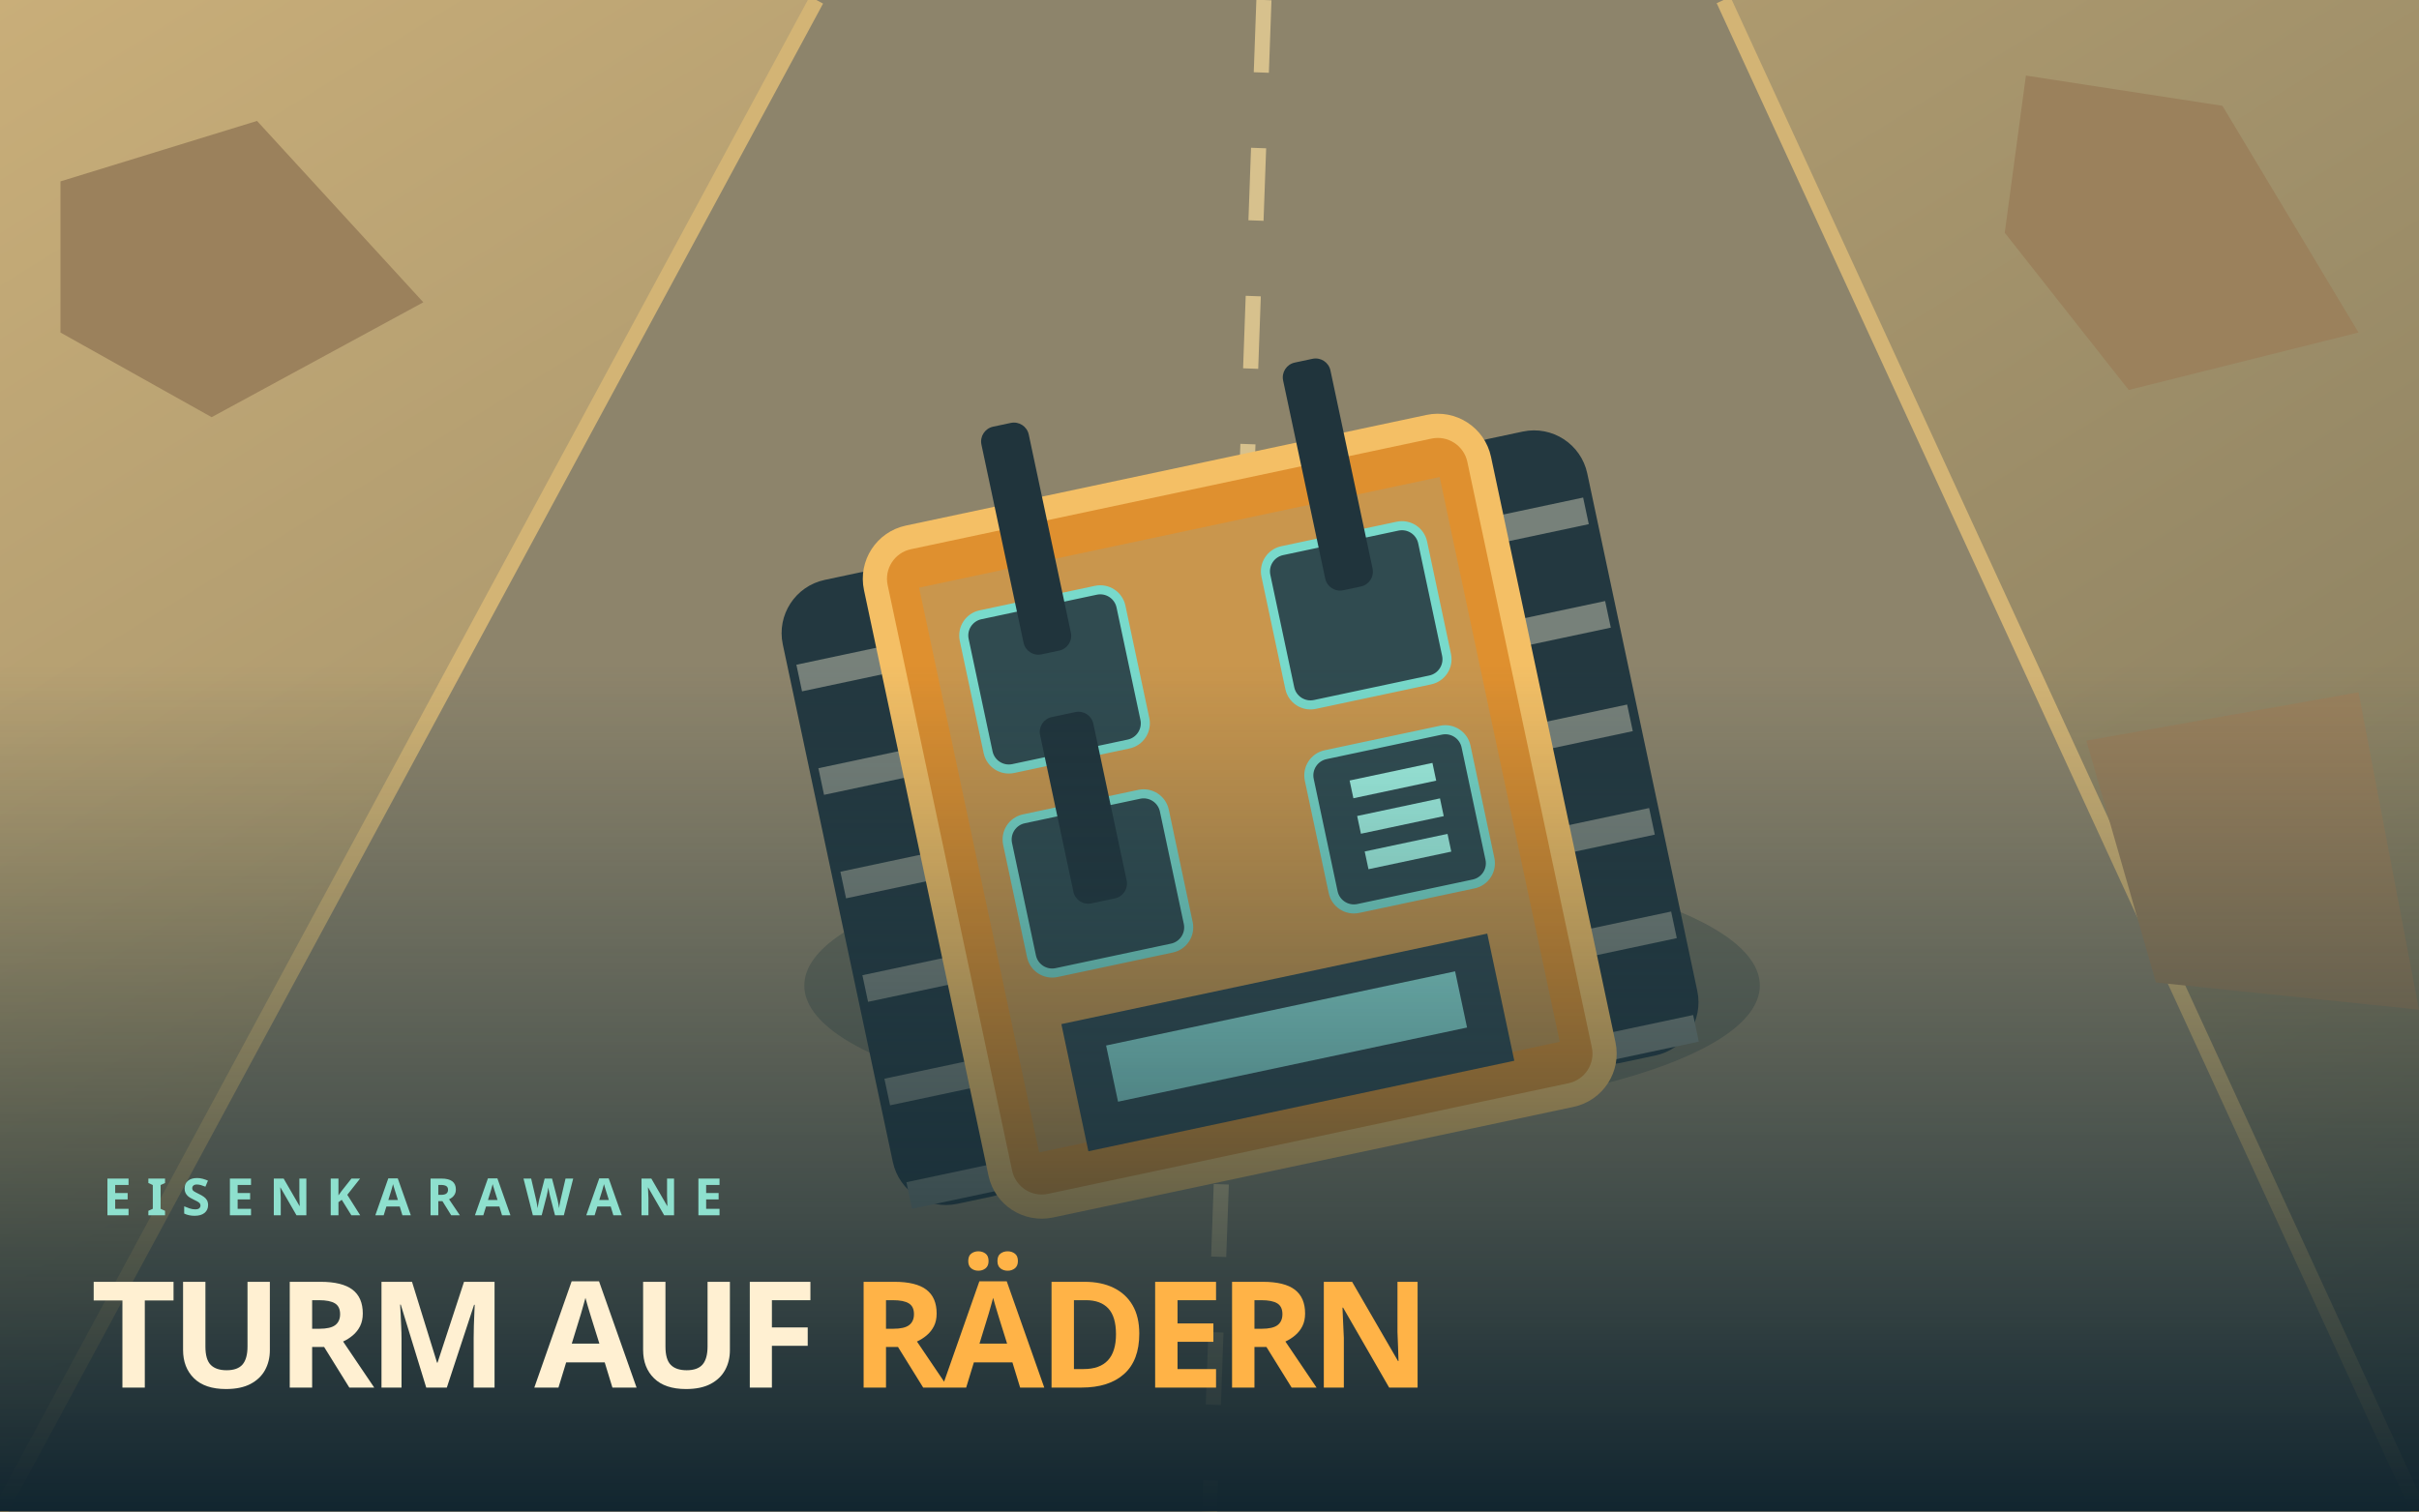
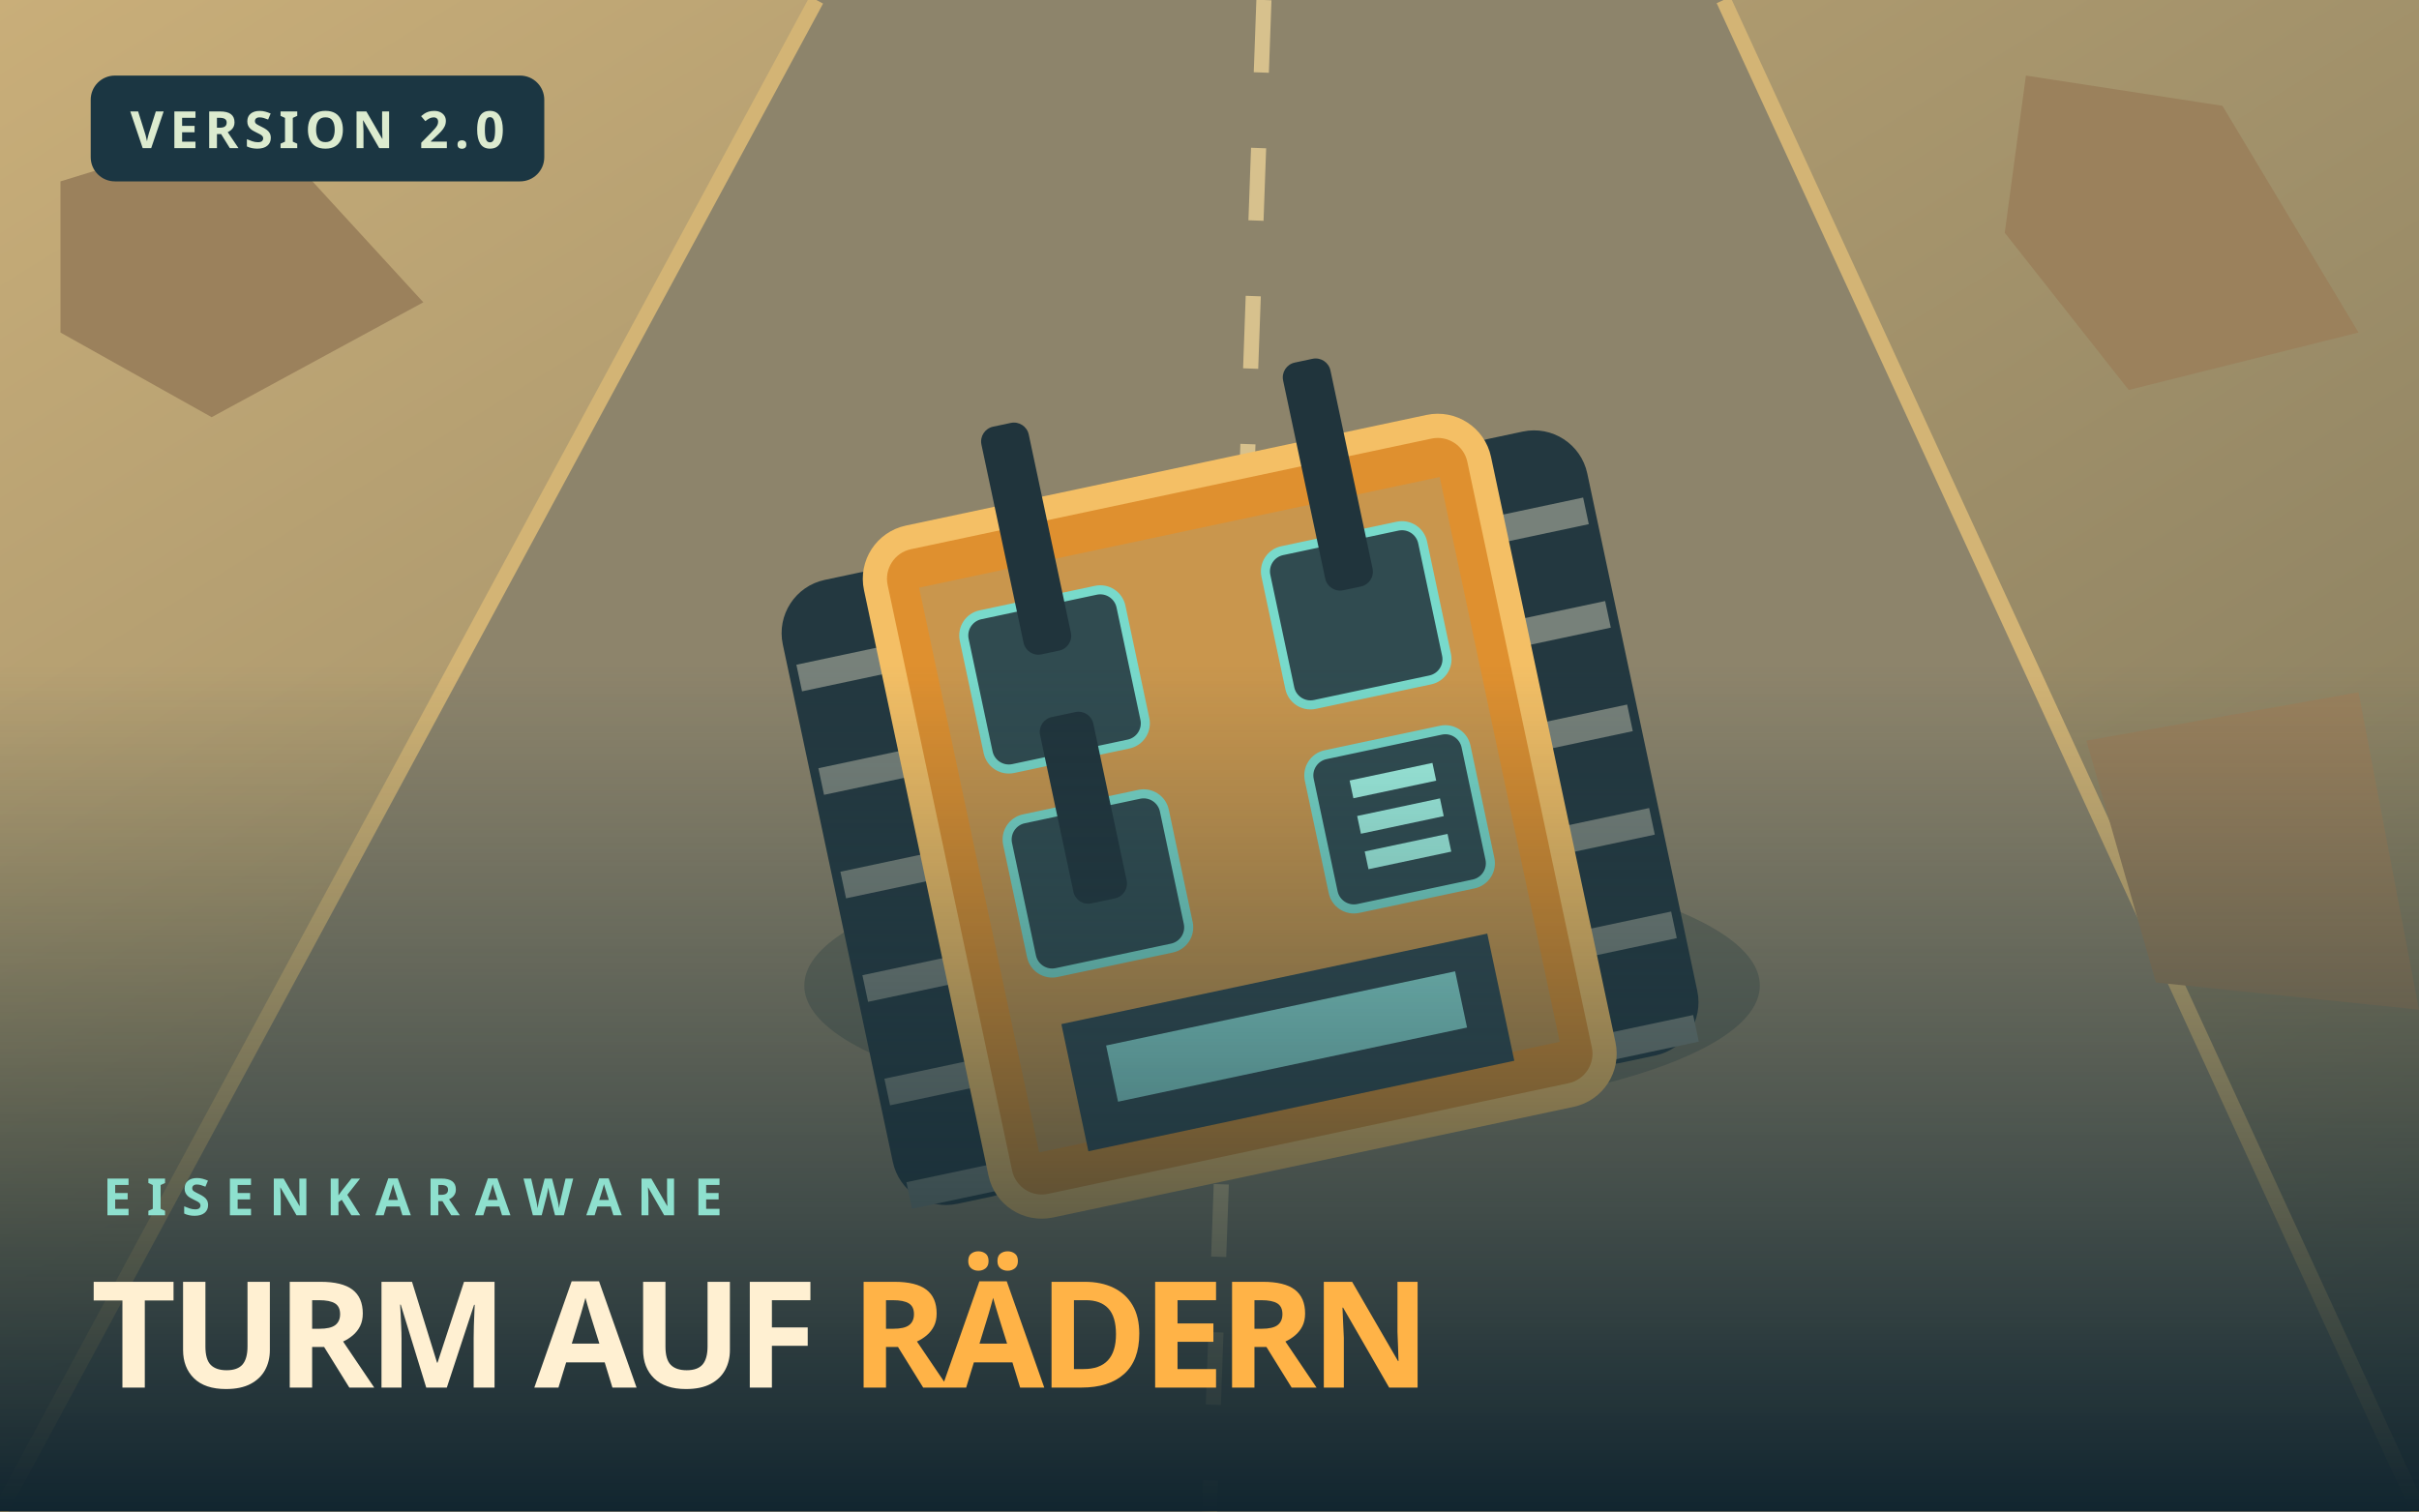
<svg xmlns="http://www.w3.org/2000/svg" viewBox="0 0 800 500">
  <defs>
    <linearGradient id="b" x2="1" y2="1">
      <stop stop-color="#c9ae79" />
      <stop offset="1" stop-color="#7b755c" />
    </linearGradient>
    <linearGradient id="v" x2="0" y2="1">
      <stop stop-color="#213b43" stop-opacity="0" />
      <stop offset="1" stop-color="#11252f" />
    </linearGradient>
  </defs>
  <path fill="url(#b)" d="M0 0h800v500H0z" />
  <path fill="#8d846b" d="M270 0h300l230 500H0z" />
  <g stroke="#d3b475" stroke-width="5">
    <path d="M270 0 0 500M570 0l230 500" />
  </g>
  <path stroke="#d7c18d" stroke-dasharray="24 25" stroke-width="5" d="m418 0-18 500" />
  <g fill="#9b815c">
    <path d="m20 60 65-20 55 60-70 38-50-28zM670 25l65 10 45 75-76 19-41-52zM690 245l90-16 20 105-87-9z" />
  </g>
  <ellipse cx="424" cy="326" rx="158" ry="44" fill="#20383b" opacity=".3" />
  <g transform="translate(410 270) rotate(-12)">
    <rect x="-136" y="-105" width="48" height="211" rx="18" fill="#233840" />
    <rect x="88" y="-105" width="48" height="211" rx="18" fill="#233840" />
    <g stroke="#77817a" stroke-width="9">
      <path d="M-133-75h42m-42 35h42m-42 35h42m-42 35h42m-42 35h42m-42 35h42M91-75h42m-42 35h42m-42 35h42m-42 35h42m-42 35h42m-42 35h42" />
    </g>
    <rect x="-102" y="-113" width="204" height="226" rx="14" fill="#df902f" stroke="#f4bf65" stroke-width="8" />
    <path fill="#c9964d" d="M-88-96H88v191H-88z" />
    <g fill="#304b50" stroke="#78dacb" stroke-width="3">
      <rect x="-77" y="-83" width="53" height="52" rx="7" />
      <rect x="25" y="-83" width="53" height="52" rx="7" />
      <rect x="-77" y="-14" width="53" height="52" rx="7" />
      <rect x="25" y="-14" width="53" height="52" rx="7" />
    </g>
    <g fill="#20343c">
      <rect x="-58" y="-143" width="16" height="77" rx="5" />
      <rect x="44" y="-143" width="16" height="77" rx="5" />
      <rect x="-59" y="-45" width="18" height="63" rx="5" />
    </g>
    <g fill="#a2f3e3">
      <rect x="38" y="-4" width="28" height="6" />
      <rect x="38" y="8" width="28" height="6" />
      <rect x="38" y="20" width="28" height="6" />
    </g>
    <path fill="#30474e" d="M-72 55H72v43H-72z" />
    <path fill="#8bdfd6" d="M-59 65H59v19H-59z" />
  </g>
  <path fill="url(#v)" d="M0 220h800v280H0z" />
  <text x="34" y="402" font-family="system-ui,sans-serif" font-size="17" font-weight="700" letter-spacing="5" fill="#8ee0ce">EISENKARAWANE</text>
  <text x="30" y="459" font-family="system-ui,sans-serif" font-size="49" font-weight="900" letter-spacing="-2" fill="#fff0d2">TURM AUF <tspan fill="#ffb347">RÄDERN</tspan>
  </text>
+   <rect x="30" y="25" width="150" height="35" rx="8" fill="#1b3642" />
+   <text x="105" y="49" text-anchor="middle" font-family="system-ui,sans-serif" font-size="17" font-weight="800" letter-spacing="2" fill="#dcebcf">VERSION 2.0</text>
</svg>
